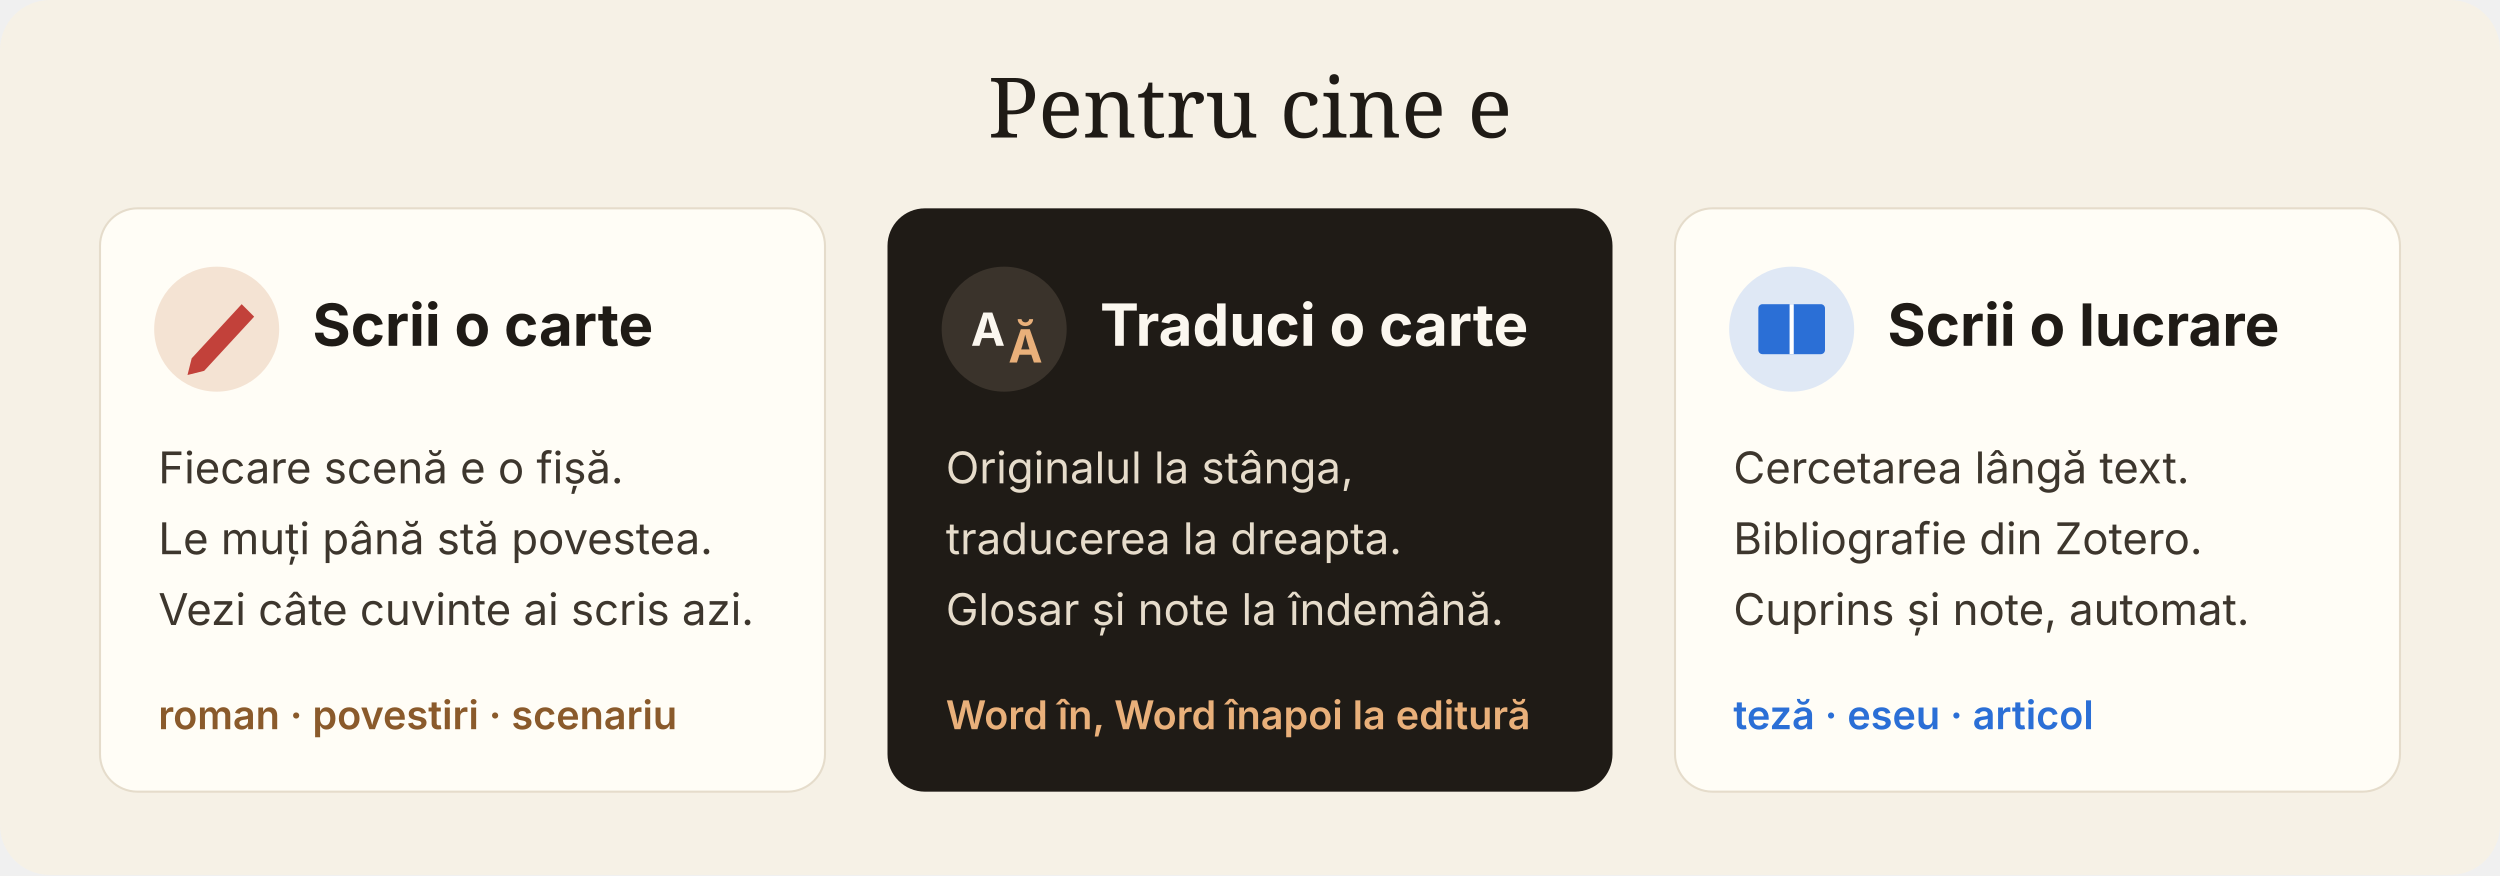
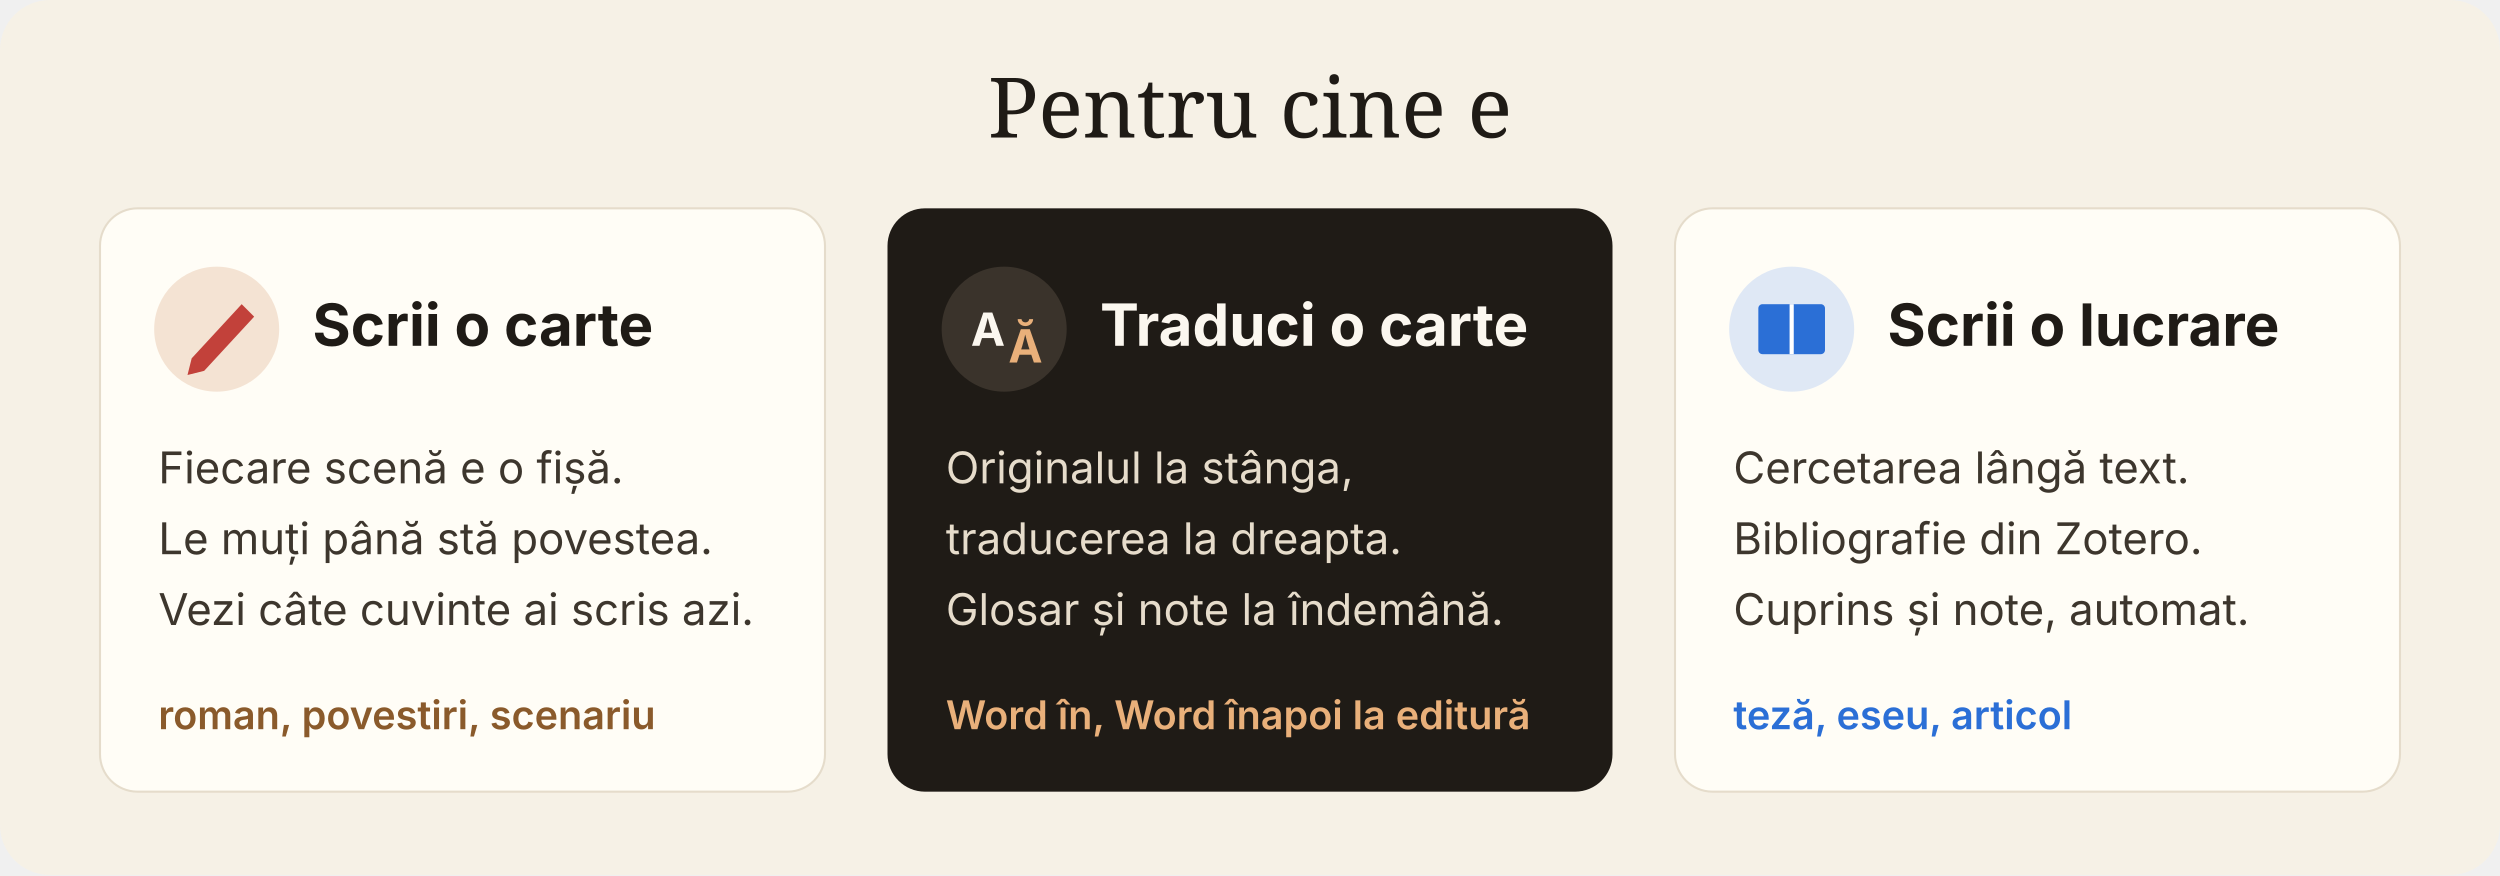
<svg xmlns="http://www.w3.org/2000/svg" width="1200" height="420" viewBox="0 0 1200 420" role="img" aria-labelledby="title desc">
  <rect width="1200" height="420" rx="24" fill="#f6f1e6" />
  <text x="600" y="66" text-anchor="middle" font-family="Georgia, serif" font-size="40" fill="#1f1b16">Pentru cine e</text>
  <g font-family="-apple-system, BlinkMacSystemFont, 'Segoe UI', sans-serif">
    <g transform="translate(48 100)">
      <rect width="348" height="280" rx="18" fill="#fffdf6" stroke="#e5dccb" />
      <circle cx="56" cy="58" r="30" fill="#f4e3d3" />
      <path d="M44 72 L68 46 L74 52 L50 78 L42 80 Z" fill="#c2413a" />
      <text x="102" y="66" font-size="28" font-weight="700" fill="#1f1b16">Scrii o carte</text>
      <text x="28" y="132" font-size="21" fill="#3d362d">Fiecare scenă e o fișă.</text>
      <text x="28" y="166" font-size="21" fill="#3d362d">Le muți până stă povestea.</text>
      <text x="28" y="200" font-size="21" fill="#3d362d">Vezi câte cuvinte ai scris azi.</text>
-       <text x="28" y="250" font-size="19" fill="#8a5a2b" font-weight="600">roman · povestiri · scenariu</text>
+       <text x="28" y="250" font-size="19" fill="#8a5a2b" font-weight="600">roman, povestiri, scenariu</text>
    </g>
    <g transform="translate(426 100)">
      <rect width="348" height="280" rx="18" fill="#1f1b16" />
      <circle cx="56" cy="58" r="30" fill="#3a332b" />
      <text x="40" y="66" font-size="22" font-weight="700" fill="#fbf7ef">A</text>
      <text x="58" y="74" font-size="22" font-weight="700" fill="#e9b07a">Ă</text>
      <text x="102" y="66" font-size="28" font-weight="700" fill="#fbf7ef">Traduci o carte</text>
      <text x="28" y="132" font-size="21" fill="#e6dccb">Originalul la stânga,</text>
      <text x="28" y="166" font-size="21" fill="#e6dccb">traducerea la dreapta.</text>
      <text x="28" y="200" font-size="21" fill="#e6dccb">Glosar și note la îndemână.</text>
      <text x="28" y="250" font-size="19" fill="#e9b07a" font-weight="600">Word în, Word înapoi la editură</text>
    </g>
    <g transform="translate(804 100)">
      <rect width="348" height="280" rx="18" fill="#fffdf6" stroke="#e5dccb" />
      <circle cx="56" cy="58" r="30" fill="#dfe8f5" />
      <rect x="40" y="46" width="32" height="24" rx="2" fill="#2b6fd6" />
      <line x1="56" y1="46" x2="56" y2="70" stroke="#fff" stroke-width="2" />
      <text x="102" y="66" font-size="28" font-weight="700" fill="#1f1b16">Scrii o lucrare</text>
      <text x="28" y="132" font-size="21" fill="#3d362d">Cercetarea lângă text.</text>
      <text x="28" y="166" font-size="21" fill="#3d362d">Bibliografie din Zotero.</text>
      <text x="28" y="200" font-size="21" fill="#3d362d">Cuprins și note, automat.</text>
-       <text x="28" y="250" font-size="19" fill="#2b6fd6" font-weight="600">teză · eseu · articol</text>
+       <text x="28" y="250" font-size="19" fill="#2b6fd6" font-weight="600">teză, eseu, articol</text>
    </g>
  </g>
</svg>
